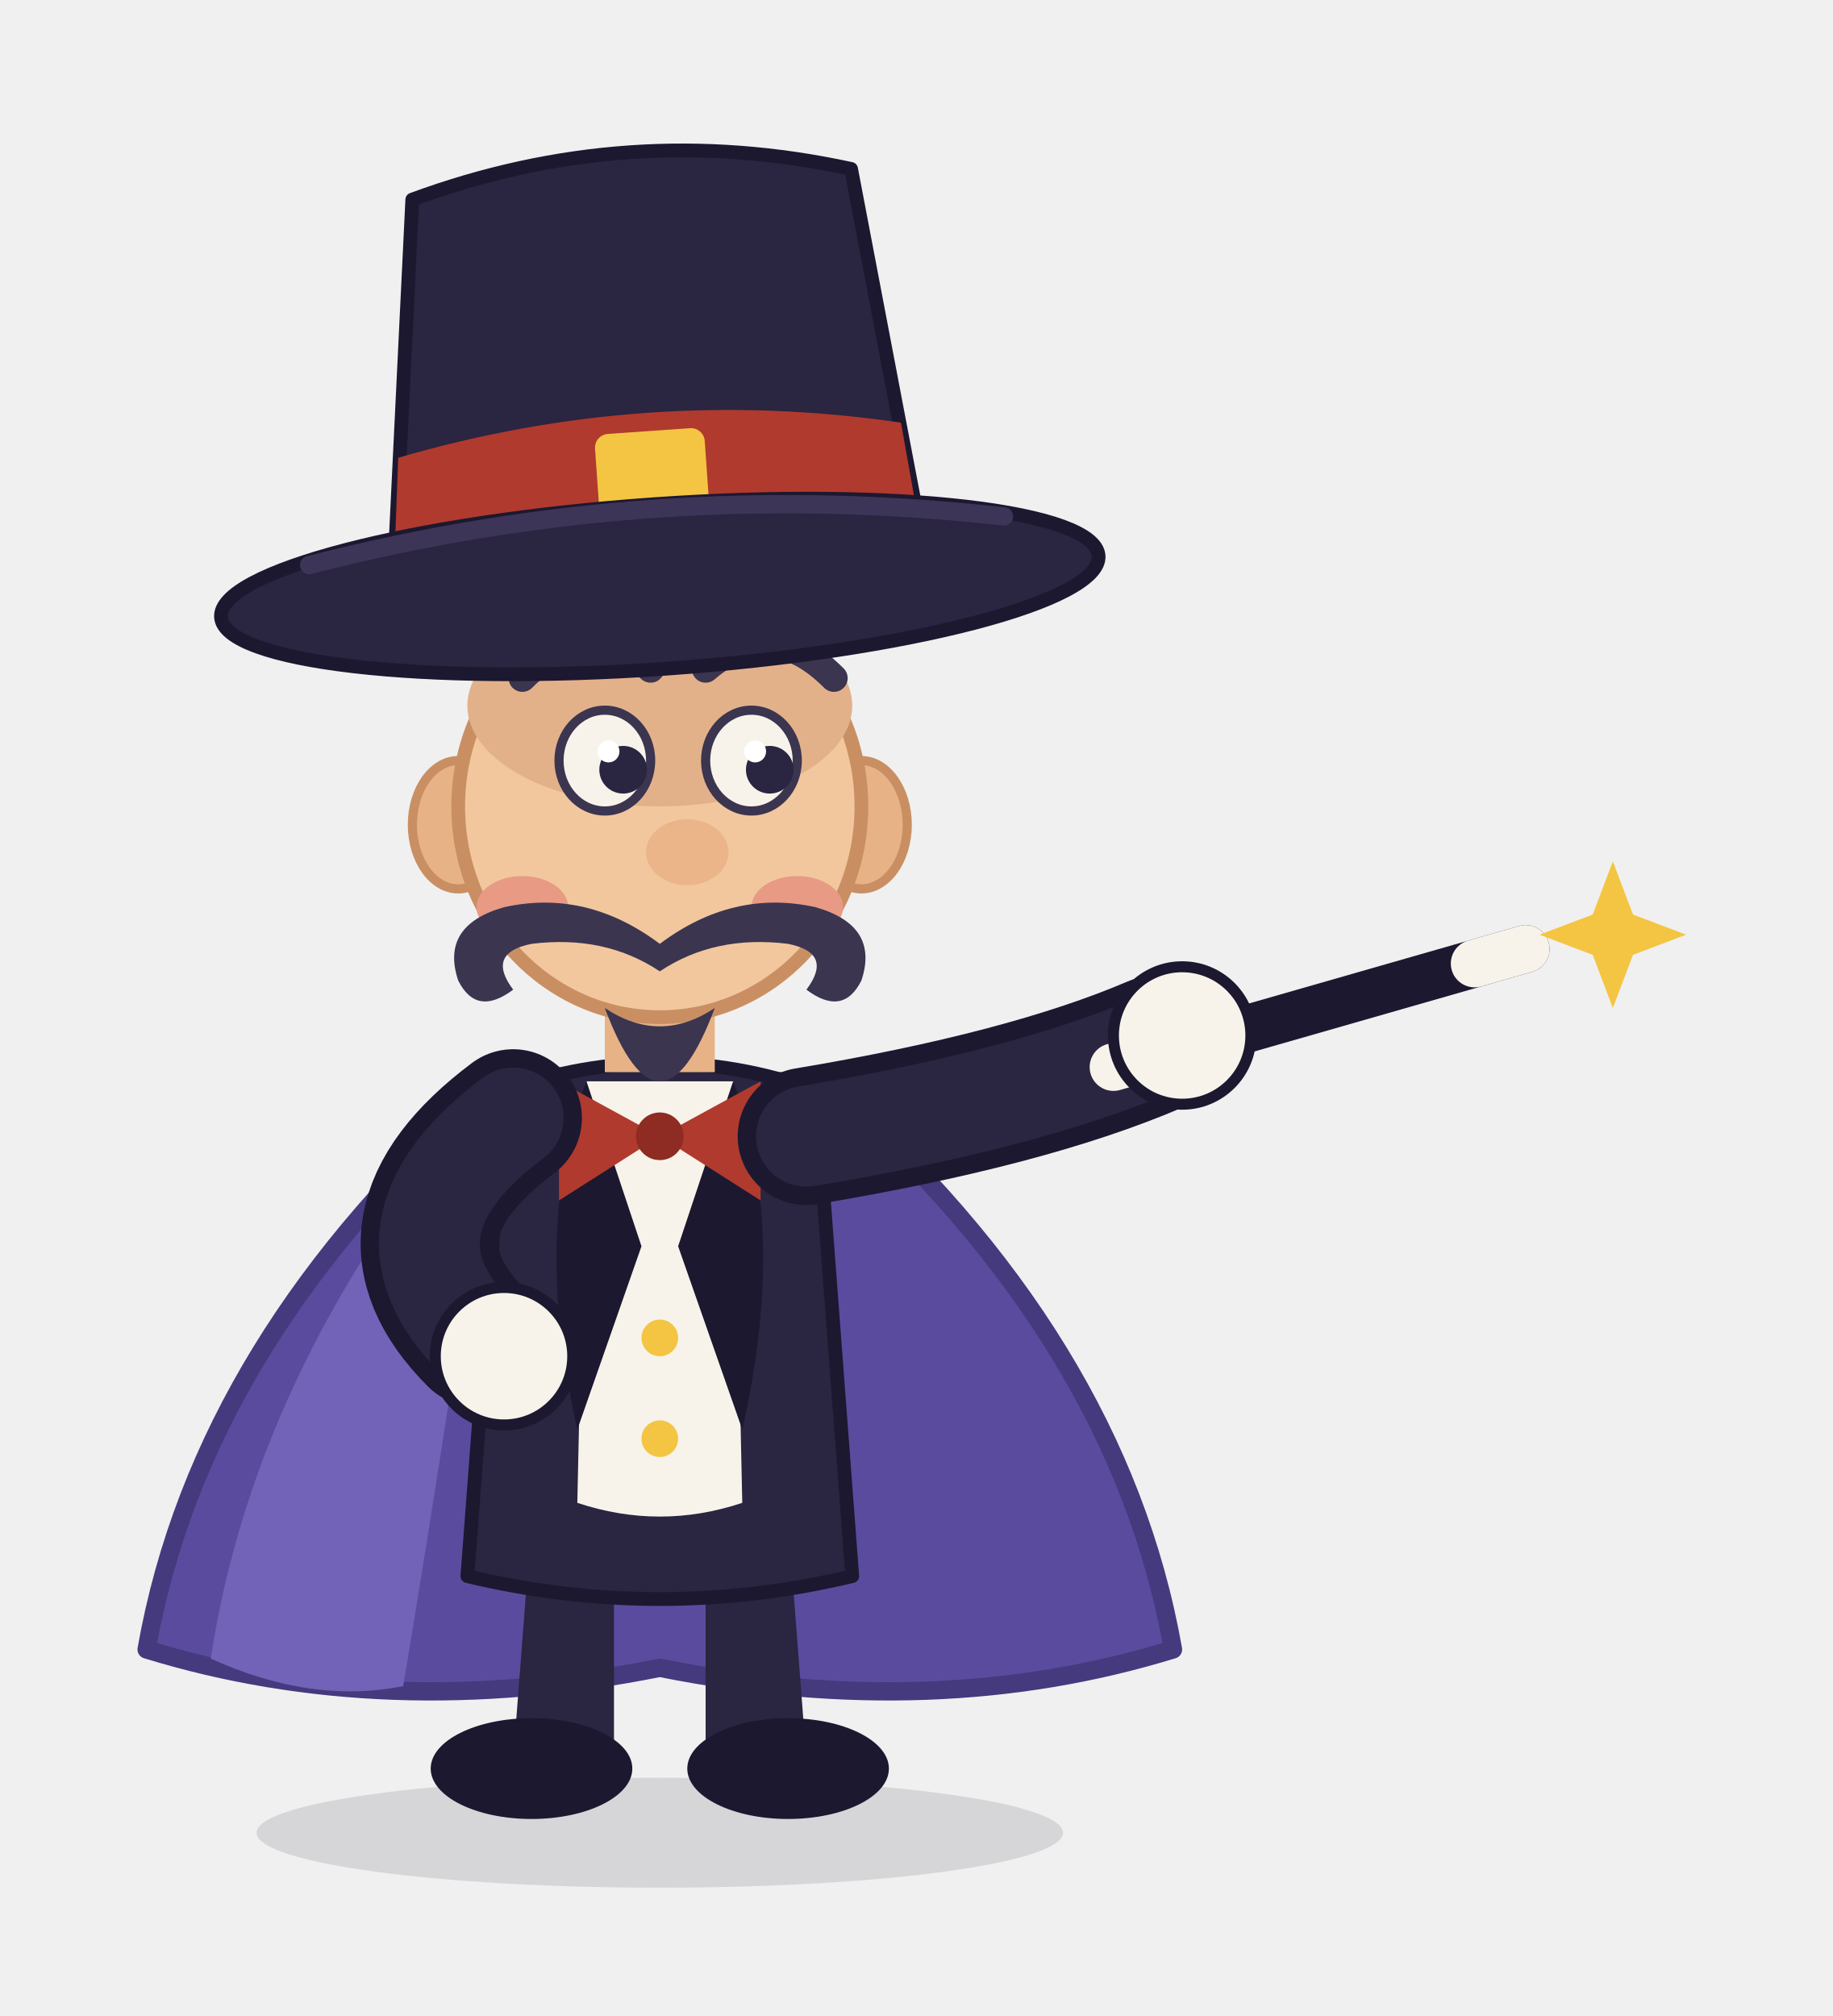
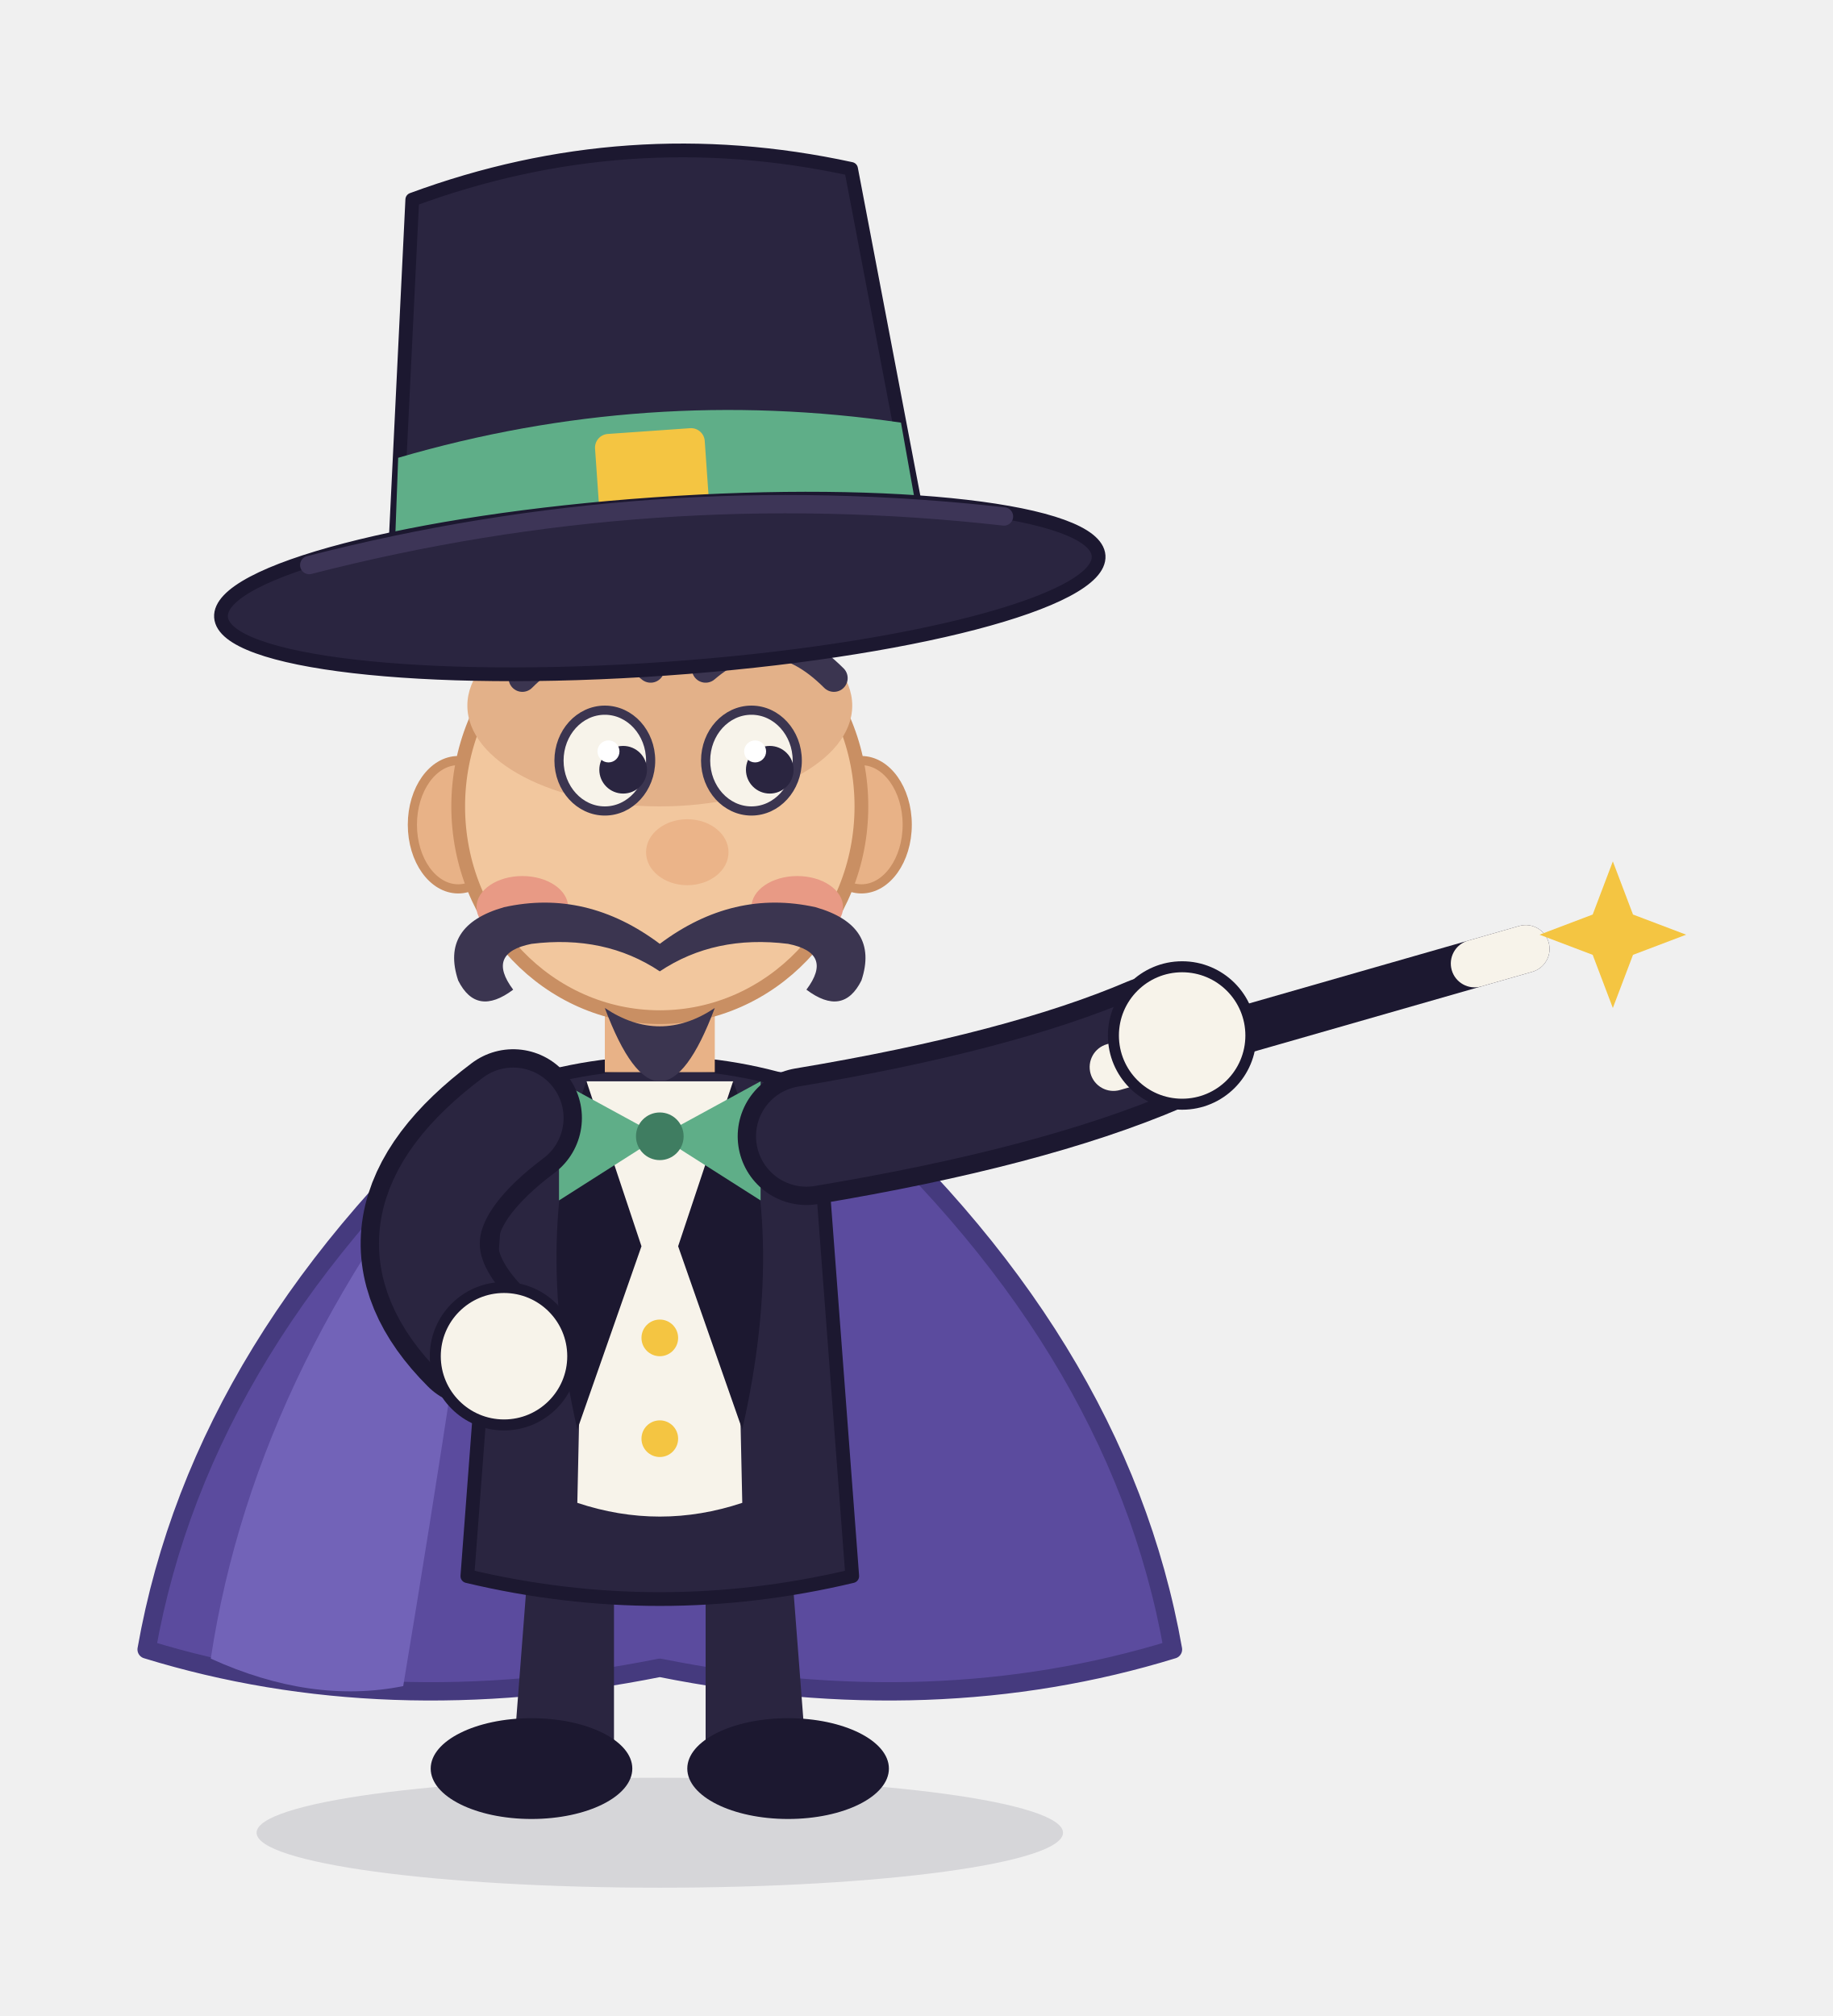
<svg xmlns="http://www.w3.org/2000/svg" width="200" height="220" viewBox="0 0 200 220" role="img" aria-label="Tovenaar die met de toverstok naar voren wijst">
  <g transform="translate(72,14)">
    <ellipse cx="0" cy="186" rx="44" ry="6" fill="#2A2540" opacity="0.13" />
    <path d="M-18,104 Q-50,132 -56,166 Q-30,174 0,168 Q30,174 56,166 Q50,132 18,104 Z" fill="#5B4B9E" stroke="#453A7E" stroke-width="2" stroke-linejoin="round" />
    <path d="M-18,104 Q-44,134 -49,167 Q-38,172 -28,170 Q-22,134 -18,104 Z" fill="#7263B8" />
    <path d="M-14,152 L-16,178 L-5,178 L-5,152 Z" fill="#2A2540" />
    <path d="M14,152 L16,178 L5,178 L5,152 Z" fill="#2A2540" />
    <ellipse cx="-14" cy="179" rx="11" ry="5.5" fill="#1C1830" />
    <ellipse cx="14" cy="179" rx="11" ry="5.5" fill="#1C1830" />
    <path d="M-17,105 Q0,99 17,105 L21,158 Q0,163 -21,158 Z" fill="#2A2540" stroke="#1C1830" stroke-width="1.5" stroke-linejoin="round" />
    <path d="M-8,104 L-9,150 Q0,153 9,150 L8,104 Z" fill="#F7F3EA" />
    <path d="M-8,104 L-2,122 L-9,142 Q-14,120 -8,104 Z" fill="#1C1830" />
    <path d="M8,104 L2,122 L9,142 Q14,120 8,104 Z" fill="#1C1830" />
-     <path d="M0,110 L-11,104 L-11,117 Z" fill="#B03A2E" />
-     <path d="M0,110 L11,104 L11,117 Z" fill="#B03A2E" />
-     <circle cx="0" cy="110" r="2.6" fill="#8E2B22" />
+     <path d="M0,110 L-11,104 L-11,117 Z" fill="#5fae88" />
+     <path d="M0,110 L11,104 L11,117 Z" fill="#5fae88" />
+     <circle cx="0" cy="110" r="2.6" fill="#3f7d61" />
    <circle cx="0" cy="132" r="2" fill="#F4C542" />
    <circle cx="0" cy="143" r="2" fill="#F4C542" />
    <path d="M-16,108 Q-32,120 -20,132" fill="none" stroke="#1C1830" stroke-width="15" stroke-linecap="round" />
    <path d="M-16,108 Q-32,120 -20,132" fill="none" stroke="#2A2540" stroke-width="11" stroke-linecap="round" />
    <path d="M16,110 Q40,106 54,100" fill="none" stroke="#1C1830" stroke-width="15" stroke-linecap="round" />
    <path d="M16,110 Q40,106 54,100" fill="none" stroke="#2A2540" stroke-width="11" stroke-linecap="round" />
    <circle cx="-17" cy="134" r="7.5" fill="#F7F3EA" stroke="#1C1830" stroke-width="1.2" />
    <g transform="translate(72,96) rotate(74)">
      <rect x="-2.6" y="-26" width="5.2" height="52" rx="2.6" fill="#1C1830" />
      <rect x="-2.6" y="-26" width="5.2" height="11" rx="2.6" fill="#F7F3EA" />
      <rect x="-2.6" y="15" width="5.2" height="11" rx="2.6" fill="#F7F3EA" />
    </g>
    <circle cx="57" cy="99" r="7.5" fill="#F7F3EA" stroke="#1C1830" stroke-width="1.2" />
    <path d="M104,80 L106.2,85.8 L112,88 L106.2,90.2 L104,96 L101.8,90.2 L96,88 L101.8,85.8 Z" fill="#F4C542" />
    <rect x="-6" y="93" width="12" height="10" fill="#E8B287" />
    <ellipse cx="-22" cy="76" rx="5" ry="7" fill="#E8B287" stroke="#C98F63" stroke-width="1" />
    <ellipse cx="22" cy="76" rx="5" ry="7" fill="#E8B287" stroke="#C98F63" stroke-width="1" />
    <ellipse cx="0" cy="74" rx="22" ry="23" fill="#F2C79E" stroke="#C98F63" stroke-width="1.5" />
    <ellipse cx="0" cy="63" rx="21" ry="11" fill="#E3B189" />
    <path d="M-15,60 Q-8,53 -1,59" fill="none" stroke="#3B3550" stroke-width="3" stroke-linecap="round" />
    <path d="M5,59 Q12,53 19,60" fill="none" stroke="#3B3550" stroke-width="3" stroke-linecap="round" />
    <ellipse cx="-6" cy="69" rx="5" ry="5.5" fill="#F7F3EA" stroke="#3B3550" stroke-width="1" />
    <ellipse cx="10" cy="69" rx="5" ry="5.5" fill="#F7F3EA" stroke="#3B3550" stroke-width="1" />
    <circle cx="-4" cy="70" r="2.6" fill="#2A2540" />
    <circle cx="12" cy="70" r="2.6" fill="#2A2540" />
    <circle cx="-5.6" cy="68" r="1.2" fill="#FFFFFF" />
    <circle cx="10.4" cy="68" r="1.2" fill="#FFFFFF" />
    <ellipse cx="3" cy="79" rx="4.5" ry="3.6" fill="#EBB489" />
    <ellipse cx="-15" cy="85" rx="5" ry="3.4" fill="#E89A85" />
    <ellipse cx="15" cy="85" rx="5" ry="3.4" fill="#E89A85" />
    <path d="M0,89 Q-8,83 -17,85 Q-24,87 -22,93 Q-20,97 -16,94 Q-19,90 -14,89 Q-6,88 0,92 Q6,88 14,89 Q19,90 16,94 Q20,97 22,93 Q24,87 17,85 Q8,83 0,89 Z" fill="#3B3550" />
    <path d="M-6,96 Q0,112 6,96 Q0,100 -6,96 Z" fill="#3B3550" />
    <g transform="translate(0,0) rotate(-4 0 50) scale(1.0)">
      <path d="M-24,6 Q0,-1 24,6 L29,48 Q0,42 -29,48 Z" fill="#2A2540" stroke="#1C1830" stroke-width="1.5" stroke-linejoin="round" />
-       <path d="M-27.5,34 Q0,28 27.5,34 L29,48 Q0,42 -29,48 Z" fill="#B03A2E" />
+       <path d="M-27.5,34 Q0,28 27.5,34 L29,48 Q0,42 -29,48 Z" fill="#5fae88" />
      <rect x="-6" y="33" width="12" height="10" rx="1.5" fill="#F4C542" />
      <ellipse cx="0" cy="50" rx="48" ry="9" fill="#2A2540" stroke="#1C1830" stroke-width="1.5" />
      <path d="M-38,45 Q0,38 38,45" fill="none" stroke="#3D3557" stroke-width="2" stroke-linecap="round" />
    </g>
  </g>
</svg>
